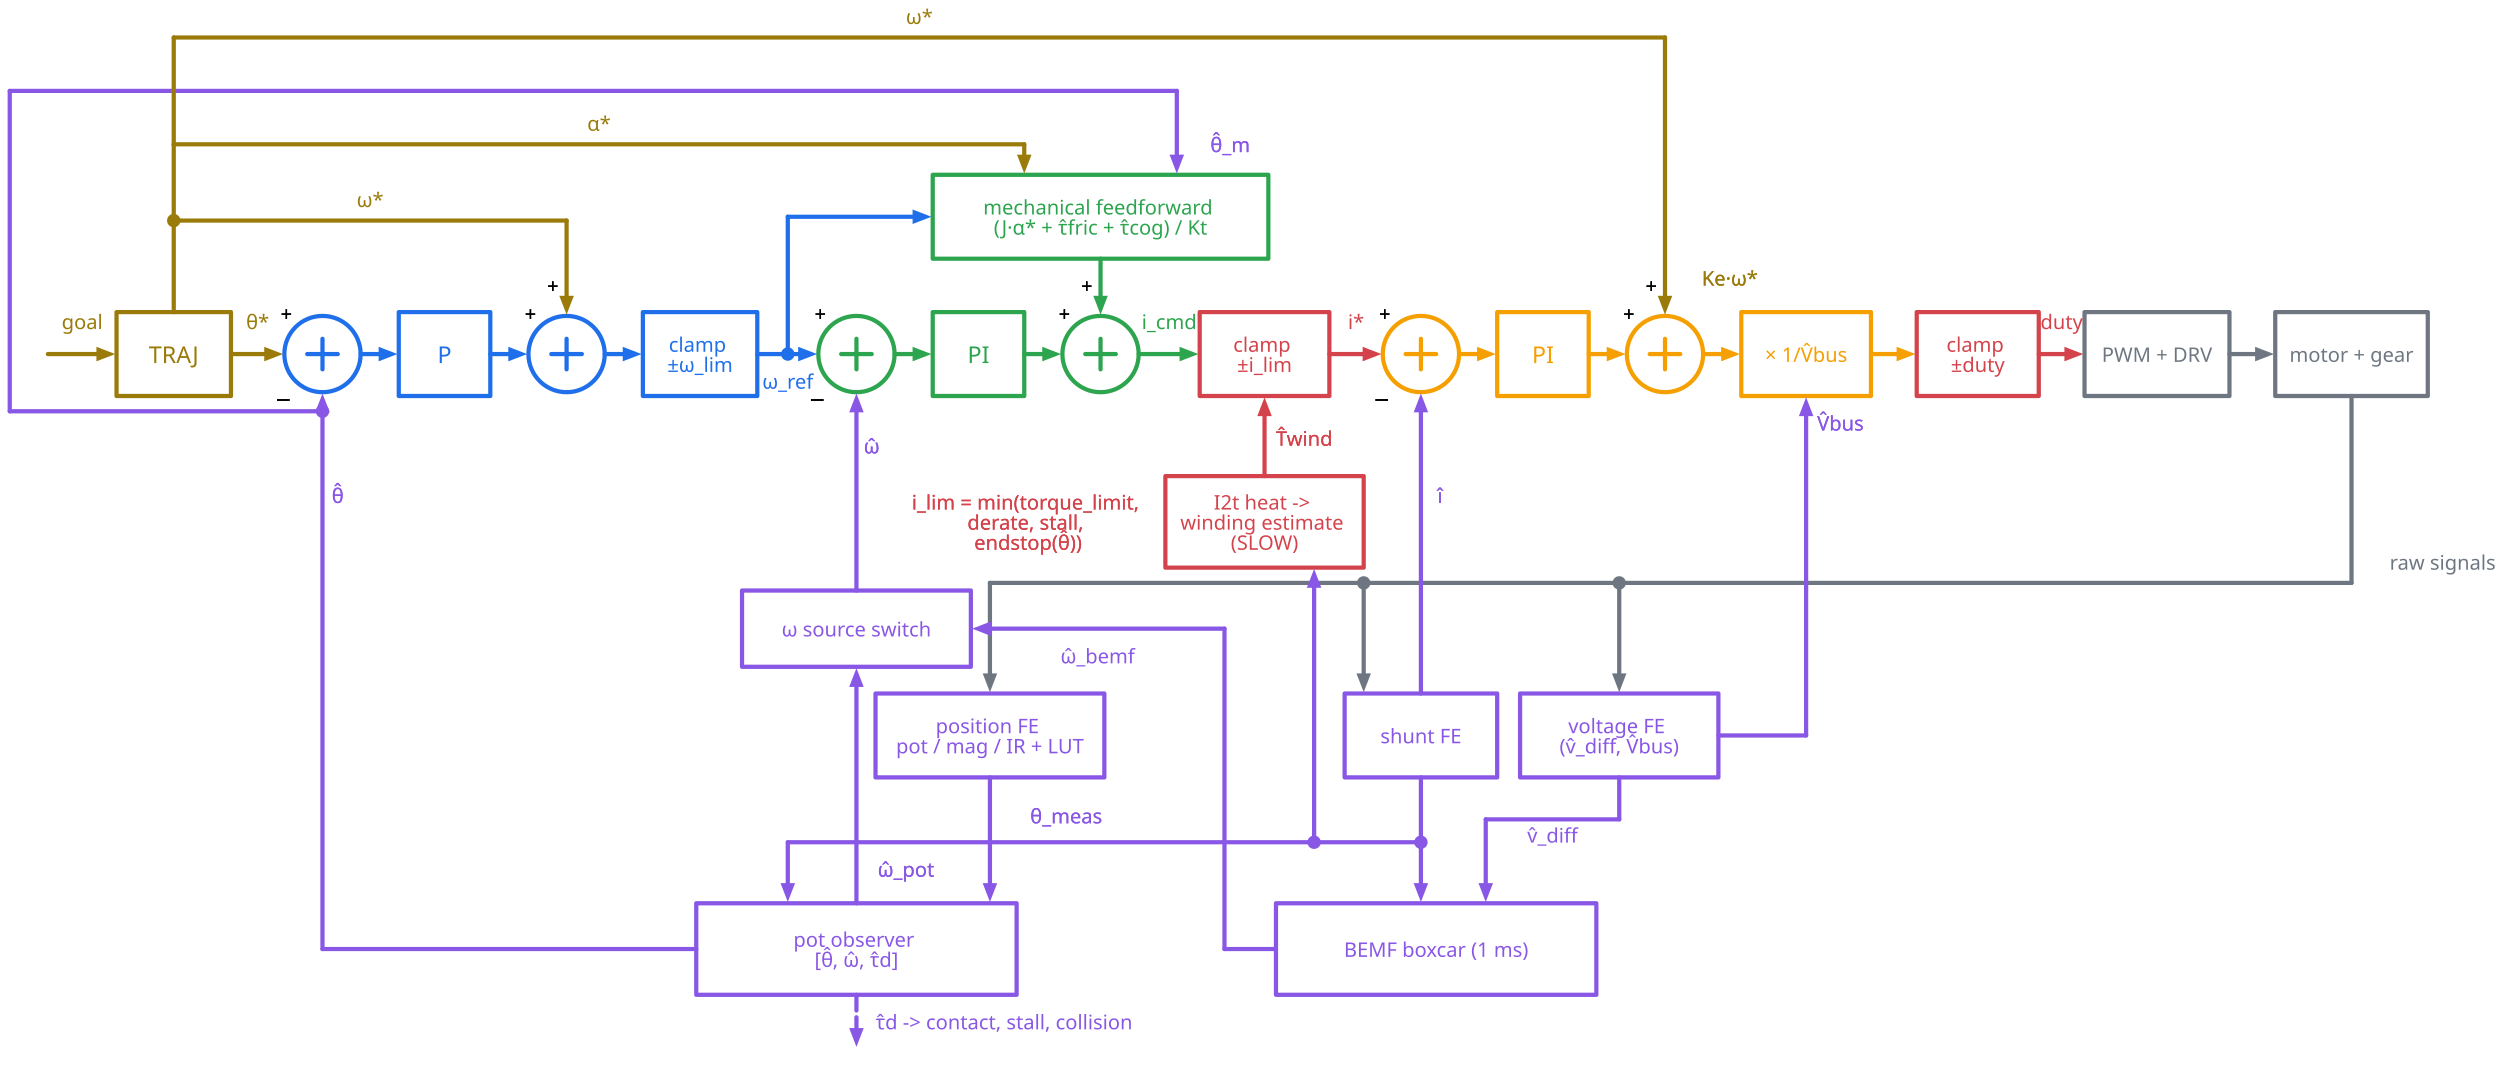
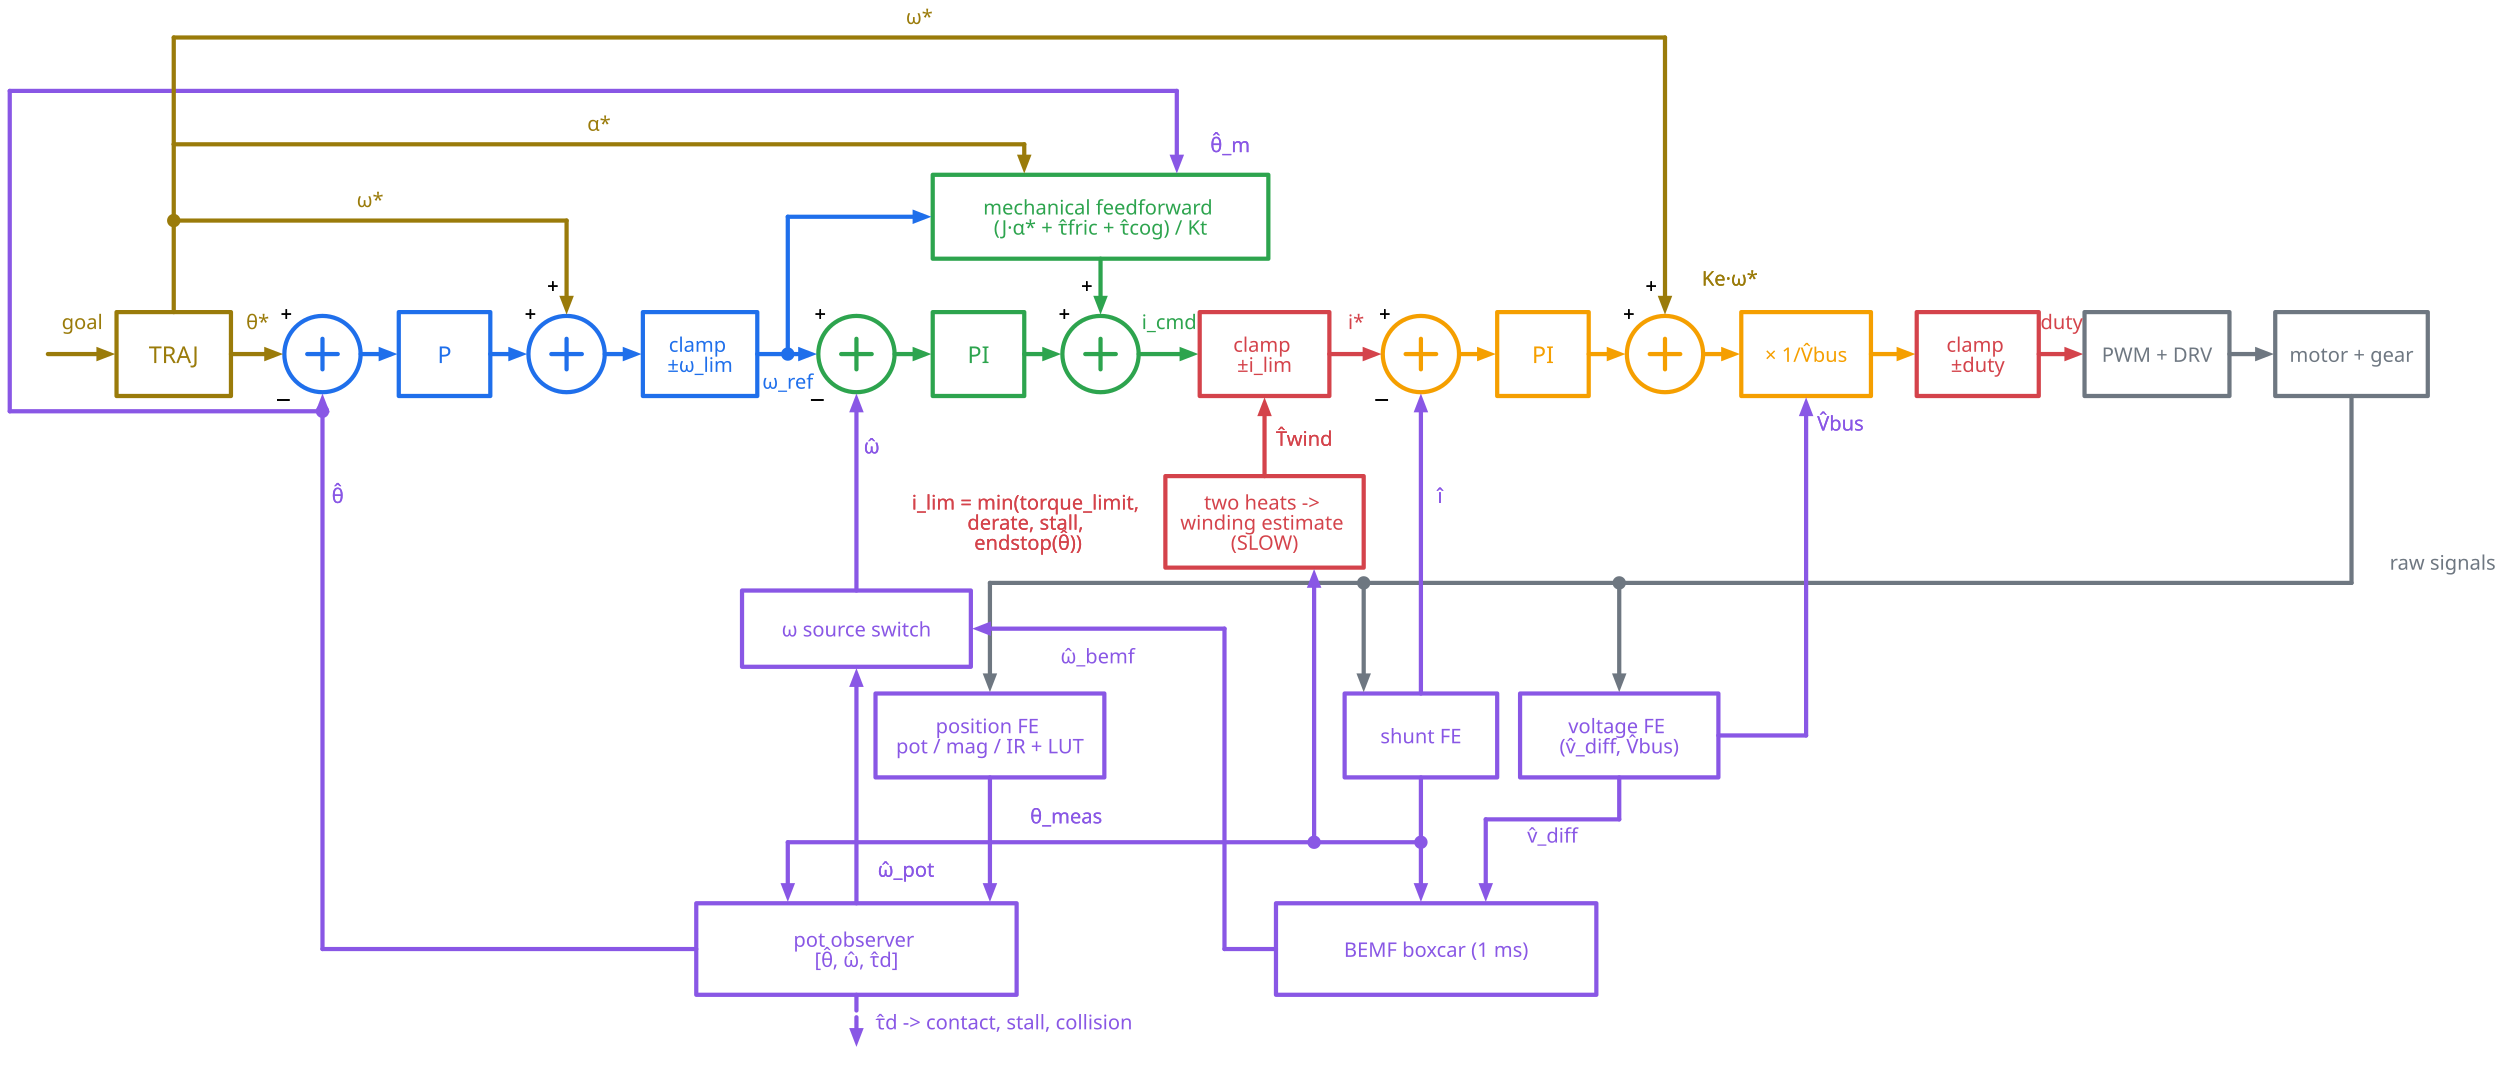
<svg xmlns="http://www.w3.org/2000/svg" xml:lang="en" height="504.7pt" width="1179.881pt" viewBox="-22.6 -167.1 1179.881 504.7">
  <style>@media (prefers-color-scheme:dark){[style*="stroke:black"]{stroke:#c9d1d9 !important}[style*="fill:black"]{fill:#c9d1d9 !important}[stroke="black"]{stroke:#c9d1d9 !important}[fill="black"]{fill:#c9d1d9 !important}[style*="stroke:#9a7b0a"]{stroke:#dfb317 !important}[style*="fill:#9a7b0a"]{fill:#dfb317 !important}[stroke="#9a7b0a"]{stroke:#dfb317 !important}[fill="#9a7b0a"]{fill:#dfb317 !important}[style*="stroke:#1f6feb"]{stroke:#539bf5 !important}[style*="fill:#1f6feb"]{fill:#539bf5 !important}[stroke="#1f6feb"]{stroke:#539bf5 !important}[fill="#1f6feb"]{fill:#539bf5 !important}[style*="stroke:#2da44e"]{stroke:#57ab5a !important}[style*="fill:#2da44e"]{fill:#57ab5a !important}[stroke="#2da44e"]{stroke:#57ab5a !important}[fill="#2da44e"]{fill:#57ab5a !important}[style*="stroke:#f59f00"]{stroke:#f8b133 !important}[style*="fill:#f59f00"]{fill:#f8b133 !important}[stroke="#f59f00"]{stroke:#f8b133 !important}[fill="#f59f00"]{fill:#f8b133 !important}[style*="stroke:#d4434b"]{stroke:#f47067 !important}[style*="fill:#d4434b"]{fill:#f47067 !important}[stroke="#d4434b"]{stroke:#f47067 !important}[fill="#d4434b"]{fill:#f47067 !important}[style*="stroke:#8957e5"]{stroke:#b083f0 !important}[style*="fill:#8957e5"]{fill:#b083f0 !important}[stroke="#8957e5"]{stroke:#b083f0 !important}[fill="#8957e5"]{fill:#b083f0 !important}[style*="stroke:#6e7781"]{stroke:#909aa4 !important}[style*="fill:#6e7781"]{fill:#909aa4 !important}[stroke="#6e7781"]{stroke:#909aa4 !important}[fill="#6e7781"]{fill:#909aa4 !important}}</style>
  <circle cx="129.6" cy="-0" r="18" style="stroke:#1f6feb;fill:none;stroke-width:2.0;stroke-dasharray:-;" />
  <circle cx="244.8" cy="-0" r="18" style="stroke:#1f6feb;fill:none;stroke-width:2.0;stroke-dasharray:-;" />
  <circle cx="381.6" cy="-0" r="18" style="stroke:#2da44e;fill:none;stroke-width:2.0;stroke-dasharray:-;" />
  <circle cx="496.8" cy="-0" r="18" style="stroke:#2da44e;fill:none;stroke-width:2.0;stroke-dasharray:-;" />
  <circle cx="648" cy="-0" r="18" style="stroke:#f59f00;fill:none;stroke-width:2.0;stroke-dasharray:-;" />
  <circle cx="763.2" cy="-0" r="18" style="stroke:#f59f00;fill:none;stroke-width:2.0;stroke-dasharray:-;" />
  <path d="M 0.0,-0.0 L 16.2,-0 L 23.4,-0" style="stroke:#9a7b0a;fill:none;stroke-width:2.0;stroke-dasharray:-;stroke-linecap:round;stroke-linejoin:round;" />
  <path d="M 30.4 0 L 23.4 2.7 L 23.4 -2.7 Z" style="stroke:#9a7b0a;fill:#9a7b0a;stroke-linecap:butt;stroke-linejoin:miter;" />
  <path d="M 32.4,-0.0 L 32.4,-19.8 L 86.4,-19.8 L 86.4,19.8 L 32.4,19.8 L 32.4,-0" style="stroke:#9a7b0a;fill:none;stroke-width:2.0;stroke-dasharray:-;stroke-linecap:round;stroke-linejoin:round;" />
  <path d="M 86.4,-0.0 L 99,-0 L 102.6,-0" style="stroke:#9a7b0a;fill:none;stroke-width:2.0;stroke-dasharray:-;stroke-linecap:round;stroke-linejoin:round;" />
  <path d="M 109.6 0 L 102.6 2.7 L 102.6 -2.7 Z" style="stroke:#9a7b0a;fill:#9a7b0a;stroke-linecap:butt;stroke-linejoin:miter;" />
  <path d="M 129.6,-7.2 L 129.6,7.2" style="stroke:#1f6feb;fill:none;stroke-width:2.0;stroke-dasharray:-;stroke-linecap:round;stroke-linejoin:round;" />
  <path d="M 122.4,-0.0 L 136.8,-0" style="stroke:#1f6feb;fill:none;stroke-width:2.0;stroke-dasharray:-;stroke-linecap:round;stroke-linejoin:round;" />
  <path d="M 147.6,-0.0 L 156.6,-0 L 156.6,-0" style="stroke:#1f6feb;fill:none;stroke-width:2.0;stroke-dasharray:-;stroke-linecap:round;stroke-linejoin:round;" />
  <path d="M 163.6 0 L 156.6 2.7 L 156.6 -2.7 Z" style="stroke:#1f6feb;fill:#1f6feb;stroke-linecap:butt;stroke-linejoin:miter;" />
  <path d="M 165.6,-0.0 L 165.6,-19.8 L 208.8,-19.8 L 208.8,19.8 L 165.6,19.8 L 165.6,-0" style="stroke:#1f6feb;fill:none;stroke-width:2.0;stroke-dasharray:-;stroke-linecap:round;stroke-linejoin:round;" />
  <path d="M 208.8,-0.0 L 217.8,-0 L 217.8,-0" style="stroke:#1f6feb;fill:none;stroke-width:2.0;stroke-dasharray:-;stroke-linecap:round;stroke-linejoin:round;" />
  <path d="M 224.8 0 L 217.8 2.7 L 217.8 -2.7 Z" style="stroke:#1f6feb;fill:#1f6feb;stroke-linecap:butt;stroke-linejoin:miter;" />
  <path d="M 244.8,-7.2 L 244.8,7.2" style="stroke:#1f6feb;fill:none;stroke-width:2.0;stroke-dasharray:-;stroke-linecap:round;stroke-linejoin:round;" />
  <path d="M 237.6,-0.0 L 252,-0" style="stroke:#1f6feb;fill:none;stroke-width:2.0;stroke-dasharray:-;stroke-linecap:round;stroke-linejoin:round;" />
  <path d="M 262.8,-0.0 L 271.8,-0 L 271.8,-0" style="stroke:#1f6feb;fill:none;stroke-width:2.0;stroke-dasharray:-;stroke-linecap:round;stroke-linejoin:round;" />
  <path d="M 278.8 0 L 271.8 2.7 L 271.8 -2.7 Z" style="stroke:#1f6feb;fill:#1f6feb;stroke-linecap:butt;stroke-linejoin:miter;" />
  <path d="M 280.8,-0.0 L 280.8,-19.8 L 334.8,-19.8 L 334.8,19.8 L 280.8,19.8 L 280.8,-0" style="stroke:#1f6feb;fill:none;stroke-width:2.0;stroke-dasharray:-;stroke-linecap:round;stroke-linejoin:round;" />
  <path d="M 334.8,-0.0 L 349.2,-0 L 354.6,-0" style="stroke:#1f6feb;fill:none;stroke-width:2.0;stroke-dasharray:-;stroke-linecap:round;stroke-linejoin:round;" />
  <path d="M 361.6 0 L 354.6 2.7 L 354.6 -2.7 Z" style="stroke:#1f6feb;fill:#1f6feb;stroke-linecap:butt;stroke-linejoin:miter;" />
  <path d="M 381.6,-7.2 L 381.6,7.2" style="stroke:#2da44e;fill:none;stroke-width:2.0;stroke-dasharray:-;stroke-linecap:round;stroke-linejoin:round;" />
  <path d="M 374.4,-0.0 L 388.8,-0" style="stroke:#2da44e;fill:none;stroke-width:2.0;stroke-dasharray:-;stroke-linecap:round;stroke-linejoin:round;" />
  <path d="M 399.6,-0.0 L 408.6,-0 L 408.6,-0" style="stroke:#2da44e;fill:none;stroke-width:2.0;stroke-dasharray:-;stroke-linecap:round;stroke-linejoin:round;" />
  <path d="M 415.6 0 L 408.6 2.7 L 408.6 -2.7 Z" style="stroke:#2da44e;fill:#2da44e;stroke-linecap:butt;stroke-linejoin:miter;" />
  <path d="M 417.6,-0.0 L 417.6,-19.8 L 460.8,-19.8 L 460.8,19.8 L 417.6,19.8 L 417.6,-0" style="stroke:#2da44e;fill:none;stroke-width:2.0;stroke-dasharray:-;stroke-linecap:round;stroke-linejoin:round;" />
  <path d="M 460.8,-0.0 L 469.8,-0 L 469.8,-0" style="stroke:#2da44e;fill:none;stroke-width:2.0;stroke-dasharray:-;stroke-linecap:round;stroke-linejoin:round;" />
  <path d="M 476.8 0 L 469.8 2.7 L 469.8 -2.7 Z" style="stroke:#2da44e;fill:#2da44e;stroke-linecap:butt;stroke-linejoin:miter;" />
  <path d="M 496.8,-7.2 L 496.8,7.2" style="stroke:#2da44e;fill:none;stroke-width:2.0;stroke-dasharray:-;stroke-linecap:round;stroke-linejoin:round;" />
  <path d="M 489.6,-0.0 L 504,-0" style="stroke:#2da44e;fill:none;stroke-width:2.0;stroke-dasharray:-;stroke-linecap:round;stroke-linejoin:round;" />
  <path d="M 514.8,-0.0 L 529.2,-0 L 534.6,-0" style="stroke:#2da44e;fill:none;stroke-width:2.0;stroke-dasharray:-;stroke-linecap:round;stroke-linejoin:round;" />
  <path d="M 541.6 0 L 534.6 2.7 L 534.6 -2.7 Z" style="stroke:#2da44e;fill:#2da44e;stroke-linecap:butt;stroke-linejoin:miter;" />
  <path d="M 543.6,-0.0 L 543.6,-19.8 L 604.8,-19.8 L 604.8,19.8 L 543.6,19.8 L 543.6,-0" style="stroke:#d4434b;fill:none;stroke-width:2.0;stroke-dasharray:-;stroke-linecap:round;stroke-linejoin:round;" />
  <path d="M 604.8,-0.0 L 617.4,-0 L 621,-0" style="stroke:#d4434b;fill:none;stroke-width:2.0;stroke-dasharray:-;stroke-linecap:round;stroke-linejoin:round;" />
  <path d="M 628 0 L 621 2.7 L 621 -2.7 Z" style="stroke:#d4434b;fill:#d4434b;stroke-linecap:butt;stroke-linejoin:miter;" />
  <path d="M 648.0,-7.2 L 648,7.2" style="stroke:#f59f00;fill:none;stroke-width:2.0;stroke-dasharray:-;stroke-linecap:round;stroke-linejoin:round;" />
  <path d="M 640.8,-0.0 L 655.2,-0" style="stroke:#f59f00;fill:none;stroke-width:2.0;stroke-dasharray:-;stroke-linecap:round;stroke-linejoin:round;" />
  <path d="M 666.0,-0.0 L 675,-0 L 675,-0" style="stroke:#f59f00;fill:none;stroke-width:2.0;stroke-dasharray:-;stroke-linecap:round;stroke-linejoin:round;" />
  <path d="M 682 0 L 675 2.7 L 675 -2.7 Z" style="stroke:#f59f00;fill:#f59f00;stroke-linecap:butt;stroke-linejoin:miter;" />
  <path d="M 684.0,-0.0 L 684,-19.8 L 727.2,-19.8 L 727.2,19.8 L 684,19.8 L 684,-0" style="stroke:#f59f00;fill:none;stroke-width:2.0;stroke-dasharray:-;stroke-linecap:round;stroke-linejoin:round;" />
  <path d="M 727.2,-0.0 L 736.2,-0 L 736.2,-0" style="stroke:#f59f00;fill:none;stroke-width:2.0;stroke-dasharray:-;stroke-linecap:round;stroke-linejoin:round;" />
  <path d="M 743.2 0 L 736.2 2.7 L 736.2 -2.7 Z" style="stroke:#f59f00;fill:#f59f00;stroke-linecap:butt;stroke-linejoin:miter;" />
  <path d="M 763.2,-7.2 L 763.2,7.2" style="stroke:#f59f00;fill:none;stroke-width:2.0;stroke-dasharray:-;stroke-linecap:round;stroke-linejoin:round;" />
  <path d="M 756.0,-0.0 L 770.4,-0" style="stroke:#f59f00;fill:none;stroke-width:2.0;stroke-dasharray:-;stroke-linecap:round;stroke-linejoin:round;" />
  <path d="M 781.2,-0.0 L 790.2,-0 L 790.2,-0" style="stroke:#f59f00;fill:none;stroke-width:2.0;stroke-dasharray:-;stroke-linecap:round;stroke-linejoin:round;" />
  <path d="M 797.2 0 L 790.2 2.7 L 790.2 -2.7 Z" style="stroke:#f59f00;fill:#f59f00;stroke-linecap:butt;stroke-linejoin:miter;" />
  <path d="M 799.2,-0.0 L 799.2,-19.8 L 860.4,-19.8 L 860.4,19.8 L 799.2,19.8 L 799.2,-0" style="stroke:#f59f00;fill:none;stroke-width:2.0;stroke-dasharray:-;stroke-linecap:round;stroke-linejoin:round;" />
  <path d="M 860.4,-0.0 L 871.2,-0 L 873,-0" style="stroke:#f59f00;fill:none;stroke-width:2.0;stroke-dasharray:-;stroke-linecap:round;stroke-linejoin:round;" />
  <path d="M 880 0 L 873 2.7 L 873 -2.7 Z" style="stroke:#f59f00;fill:#f59f00;stroke-linecap:butt;stroke-linejoin:miter;" />
  <path d="M 882.0,-0.0 L 882,-19.8 L 939.6,-19.8 L 939.6,19.8 L 882,19.8 L 882,-0" style="stroke:#d4434b;fill:none;stroke-width:2.0;stroke-dasharray:-;stroke-linecap:round;stroke-linejoin:round;" />
  <path d="M 939.6,-0.0 L 950.4,-0 L 952.2,-0" style="stroke:#d4434b;fill:none;stroke-width:2.0;stroke-dasharray:-;stroke-linecap:round;stroke-linejoin:round;" />
  <path d="M 959.2 0 L 952.2 2.7 L 952.2 -2.7 Z" style="stroke:#d4434b;fill:#d4434b;stroke-linecap:butt;stroke-linejoin:miter;" />
  <path d="M 961.2,-0.0 L 961.2,-19.8 L 1029.6,-19.8 L 1029.6,19.8 L 961.2,19.8 L 961.2,-0" style="stroke:#6e7781;fill:none;stroke-width:2.0;stroke-dasharray:-;stroke-linecap:round;stroke-linejoin:round;" />
  <path d="M 1029.6,-0.0 L 1040.4,-0 L 1042.2,-0" style="stroke:#6e7781;fill:none;stroke-width:2.0;stroke-dasharray:-;stroke-linecap:round;stroke-linejoin:round;" />
  <path d="M 1049.2 0 L 1042.2 2.7 L 1042.2 -2.7 Z" style="stroke:#6e7781;fill:#6e7781;stroke-linecap:butt;stroke-linejoin:miter;" />
  <path d="M 1051.2,-0.0 L 1051.2,-19.8 L 1123.2,-19.8 L 1123.2,19.8 L 1051.2,19.8 L 1051.2,-0" style="stroke:#6e7781;fill:none;stroke-width:2.0;stroke-dasharray:-;stroke-linecap:round;stroke-linejoin:round;" />
  <path d="M 59.4,-19.8 L 59.4,-41.4 L 59.4,-63" style="stroke:#9a7b0a;fill:none;stroke-width:2.0;stroke-dasharray:-;stroke-linecap:round;stroke-linejoin:round;" />
  <path d="M 59.4,-63.0 L 152.1,-63 L 244.8,-63" style="stroke:#9a7b0a;fill:none;stroke-width:2.0;stroke-dasharray:-;stroke-linecap:round;stroke-linejoin:round;" />
  <path d="M 244.8,-63.0 L 244.8,-40.5 L 244.8,-27" style="stroke:#9a7b0a;fill:none;stroke-width:2.0;stroke-dasharray:-;stroke-linecap:round;stroke-linejoin:round;" />
  <path d="M 244.8 -20 L 242.1 -27 L 247.5 -27 Z" style="stroke:#9a7b0a;fill:#9a7b0a;stroke-linecap:butt;stroke-linejoin:miter;" />
  <path d="M 417.6,-64.8 L 417.6,-84.6 L 576,-84.6 L 576,-45 L 417.6,-45 L 417.6,-64.8" style="stroke:#2da44e;fill:none;stroke-width:2.0;stroke-dasharray:-;stroke-linecap:round;stroke-linejoin:round;" />
  <path d="M 496.8,-45.0 L 496.8,-31.5 L 496.8,-27" style="stroke:#2da44e;fill:none;stroke-width:2.0;stroke-dasharray:-;stroke-linecap:round;stroke-linejoin:round;" />
  <path d="M 496.8 -20 L 494.1 -27 L 499.5 -27 Z" style="stroke:#2da44e;fill:#2da44e;stroke-linecap:butt;stroke-linejoin:miter;" />
  <path d="M 59.4,-63.0 L 59.4,-81 L 59.4,-99" style="stroke:#9a7b0a;fill:none;stroke-width:2.0;stroke-dasharray:-;stroke-linecap:round;stroke-linejoin:round;" />
  <path d="M 59.4,-99.0 L 260.1,-99 L 460.8,-99" style="stroke:#9a7b0a;fill:none;stroke-width:2.0;stroke-dasharray:-;stroke-linecap:round;stroke-linejoin:round;" />
  <path d="M 460.8,-99.0 L 460.8,-91.8 L 460.8,-93.6" style="stroke:#9a7b0a;fill:none;stroke-width:2.0;stroke-dasharray:-;stroke-linecap:round;stroke-linejoin:round;" />
  <path d="M 460.8 -86.6 L 458.1 -93.6 L 463.5 -93.6 Z" style="stroke:#9a7b0a;fill:#9a7b0a;stroke-linecap:butt;stroke-linejoin:miter;" />
  <path d="M 349.2,-0.0 L 349.2,-32.4 L 349.2,-64.8" style="stroke:#1f6feb;fill:none;stroke-width:2.0;stroke-dasharray:-;stroke-linecap:round;stroke-linejoin:round;" />
  <path d="M 349.2,-64.8 L 383.4,-64.8 L 408.6,-64.8" style="stroke:#1f6feb;fill:none;stroke-width:2.0;stroke-dasharray:-;stroke-linecap:round;stroke-linejoin:round;" />
  <path d="M 415.6 -64.8 L 408.6 -62.1 L 408.6 -67.5 Z" style="stroke:#1f6feb;fill:#1f6feb;stroke-linecap:butt;stroke-linejoin:miter;" />
  <path d="M 1087.2,19.8 L 1087.2,63.9 L 1087.2,108" style="stroke:#6e7781;fill:none;stroke-width:2.0;stroke-dasharray:-;stroke-linecap:round;stroke-linejoin:round;" />
  <path d="M 390.6,180.0 L 390.6,160.2 L 498.6,160.2 L 498.6,199.8 L 390.6,199.8 L 390.6,180" style="stroke:#8957e5;fill:none;stroke-width:2.0;stroke-dasharray:-;stroke-linecap:round;stroke-linejoin:round;" />
  <path d="M 612.0,180.0 L 612,160.2 L 684,160.2 L 684,199.8 L 612,199.8 L 612,180" style="stroke:#8957e5;fill:none;stroke-width:2.0;stroke-dasharray:-;stroke-linecap:round;stroke-linejoin:round;" />
  <path d="M 694.8,180.0 L 694.8,160.2 L 788.4,160.2 L 788.4,199.8 L 694.8,199.8 L 694.8,180" style="stroke:#8957e5;fill:none;stroke-width:2.0;stroke-dasharray:-;stroke-linecap:round;stroke-linejoin:round;" />
  <path d="M 1087.2,108.0 L 765.9,108 L 444.6,108" style="stroke:#6e7781;fill:none;stroke-width:2.0;stroke-dasharray:-;stroke-linecap:round;stroke-linejoin:round;" />
  <path d="M 621.0,108.0 L 621,134.1 L 621,151.2" style="stroke:#6e7781;fill:none;stroke-width:2.0;stroke-dasharray:-;stroke-linecap:round;stroke-linejoin:round;" />
  <path d="M 621 158.2 L 618.3 151.2 L 623.7 151.2 Z" style="stroke:#6e7781;fill:#6e7781;stroke-linecap:butt;stroke-linejoin:miter;" />
  <path d="M 741.6,108.0 L 741.6,134.1 L 741.6,151.2" style="stroke:#6e7781;fill:none;stroke-width:2.0;stroke-dasharray:-;stroke-linecap:round;stroke-linejoin:round;" />
  <path d="M 741.6 158.2 L 738.9 151.2 L 744.3 151.2 Z" style="stroke:#6e7781;fill:#6e7781;stroke-linecap:butt;stroke-linejoin:miter;" />
  <path d="M 444.6,108.0 L 444.6,134.1 L 444.6,151.2" style="stroke:#6e7781;fill:none;stroke-width:2.0;stroke-dasharray:-;stroke-linecap:round;stroke-linejoin:round;" />
  <path d="M 444.6 158.2 L 441.9 151.2 L 447.3 151.2 Z" style="stroke:#6e7781;fill:#6e7781;stroke-linecap:butt;stroke-linejoin:miter;" />
  <path d="M 579.6,280.8 L 579.6,259.2 L 730.8,259.2 L 730.8,302.4 L 579.6,302.4 L 579.6,280.8" style="stroke:#8957e5;fill:none;stroke-width:2.0;stroke-dasharray:-;stroke-linecap:round;stroke-linejoin:round;" />
  <path d="M 306,280.8 L 306,259.2 L 457.2,259.2 L 457.2,302.4 L 306,302.4 L 306,280.8" style="stroke:#8957e5;fill:none;stroke-width:2.0;stroke-dasharray:-;stroke-linecap:round;stroke-linejoin:round;" />
  <path d="M 648.0,160.2 L 648,89.1 L 648,27" style="stroke:#8957e5;fill:none;stroke-width:2.0;stroke-dasharray:-;stroke-linecap:round;stroke-linejoin:round;" />
  <path d="M 648 20 L 650.7 27 L 645.3 27 Z" style="stroke:#8957e5;fill:#8957e5;stroke-linecap:butt;stroke-linejoin:miter;" />
  <path d="M 648.0,199.8 L 648,215.1 L 648,230.4" style="stroke:#8957e5;fill:none;stroke-width:2.0;stroke-dasharray:-;stroke-linecap:round;stroke-linejoin:round;" />
  <path d="M 648.0,230.4 L 648,244.8 L 648,250.2" style="stroke:#8957e5;fill:none;stroke-width:2.0;stroke-dasharray:-;stroke-linecap:round;stroke-linejoin:round;" />
  <path d="M 648 257.2 L 645.3 250.2 L 650.7 250.2 Z" style="stroke:#8957e5;fill:#8957e5;stroke-linecap:butt;stroke-linejoin:miter;" />
  <path d="M 648.0,230.4 L 498.6,230.4 L 349.2,230.4" style="stroke:#8957e5;fill:none;stroke-width:2.0;stroke-dasharray:-;stroke-linecap:round;stroke-linejoin:round;" />
  <path d="M 349.2,230.4 L 349.2,244.8 L 349.2,250.2" style="stroke:#8957e5;fill:none;stroke-width:2.0;stroke-dasharray:-;stroke-linecap:round;stroke-linejoin:round;" />
  <path d="M 349.2 257.2 L 346.5 250.2 L 351.9 250.2 Z" style="stroke:#8957e5;fill:#8957e5;stroke-linecap:butt;stroke-linejoin:miter;" />
  <path d="M 741.6,199.8 L 741.6,209.7 L 741.6,219.6" style="stroke:#8957e5;fill:none;stroke-width:2.0;stroke-dasharray:-;stroke-linecap:round;stroke-linejoin:round;" />
  <path d="M 741.6,219.6 L 710.1,219.6 L 678.6,219.6" style="stroke:#8957e5;fill:none;stroke-width:2.0;stroke-dasharray:-;stroke-linecap:round;stroke-linejoin:round;" />
  <path d="M 678.6,219.6 L 678.6,239.4 L 678.6,250.2" style="stroke:#8957e5;fill:none;stroke-width:2.0;stroke-dasharray:-;stroke-linecap:round;stroke-linejoin:round;" />
  <path d="M 678.6 257.2 L 675.9 250.2 L 681.3 250.2 Z" style="stroke:#8957e5;fill:#8957e5;stroke-linecap:butt;stroke-linejoin:miter;" />
  <path d="M 444.6,199.8 L 444.6,229.5 L 444.6,250.2" style="stroke:#8957e5;fill:none;stroke-width:2.0;stroke-dasharray:-;stroke-linecap:round;stroke-linejoin:round;" />
  <path d="M 444.6 257.2 L 441.9 250.2 L 447.3 250.2 Z" style="stroke:#8957e5;fill:#8957e5;stroke-linecap:butt;stroke-linejoin:miter;" />
  <path d="M 527.4,79.2 L 527.4,57.6 L 621,57.6 L 621,100.8 L 527.4,100.8 L 527.4,79.2" style="stroke:#d4434b;fill:none;stroke-width:2.0;stroke-dasharray:-;stroke-linecap:round;stroke-linejoin:round;" />
  <path d="M 597.6,230.4 L 597.6,165.6 L 597.6,109.8" style="stroke:#8957e5;fill:none;stroke-width:2.0;stroke-dasharray:-;stroke-linecap:round;stroke-linejoin:round;" />
  <path d="M 597.6 102.8 L 600.3 109.8 L 594.9 109.8 Z" style="stroke:#8957e5;fill:#8957e5;stroke-linecap:butt;stroke-linejoin:miter;" />
  <path d="M 574.2,57.6 L 574.2,38.7 L 574.2,28.8" style="stroke:#d4434b;fill:none;stroke-width:2.0;stroke-dasharray:-;stroke-linecap:round;stroke-linejoin:round;" />
  <path d="M 574.2 21.8 L 576.9 28.8 L 571.5 28.8 Z" style="stroke:#d4434b;fill:#d4434b;stroke-linecap:butt;stroke-linejoin:miter;" />
  <path d="M 306,280.8 L 217.8,280.8 L 129.6,280.8" style="stroke:#8957e5;fill:none;stroke-width:2.0;stroke-dasharray:-;stroke-linecap:round;stroke-linejoin:round;" />
  <path d="M 129.6,280.8 L 129.6,149.4 L 129.6,27" style="stroke:#8957e5;fill:none;stroke-width:2.0;stroke-dasharray:-;stroke-linecap:round;stroke-linejoin:round;" />
  <path d="M 129.6 20 L 132.3 27 L 126.9 27 Z" style="stroke:#8957e5;fill:#8957e5;stroke-linecap:butt;stroke-linejoin:miter;" />
  <path d="M 129.6,27.0 L 55.8,27 L -18,27" style="stroke:#8957e5;fill:none;stroke-width:2.0;stroke-dasharray:-;stroke-linecap:round;stroke-linejoin:round;" />
  <path d="M -18.0,27.0 L -18,-48.6 L -18,-124.2" style="stroke:#8957e5;fill:none;stroke-width:2.0;stroke-dasharray:-;stroke-linecap:round;stroke-linejoin:round;" />
  <path d="M -18.0,-124.2 L 257.4,-124.2 L 532.8,-124.2" style="stroke:#8957e5;fill:none;stroke-width:2.0;stroke-dasharray:-;stroke-linecap:round;stroke-linejoin:round;" />
  <path d="M 532.8,-124.2 L 532.8,-104.4 L 532.8,-93.6" style="stroke:#8957e5;fill:none;stroke-width:2.0;stroke-dasharray:-;stroke-linecap:round;stroke-linejoin:round;" />
  <path d="M 532.8 -86.6 L 530.1 -93.6 L 535.5 -93.6 Z" style="stroke:#8957e5;fill:#8957e5;stroke-linecap:butt;stroke-linejoin:miter;" />
  <path d="M 327.6,129.6 L 327.6,111.6 L 435.6,111.6 L 435.6,147.6 L 327.6,147.6 L 327.6,129.6" style="stroke:#8957e5;fill:none;stroke-width:2.0;stroke-dasharray:-;stroke-linecap:round;stroke-linejoin:round;" />
  <path d="M 381.6,259.2 L 381.6,203.4 L 381.6,156.6" style="stroke:#8957e5;fill:none;stroke-width:2.0;stroke-dasharray:-;stroke-linecap:round;stroke-linejoin:round;" />
  <path d="M 381.6 149.6 L 384.3 156.6 L 378.9 156.6 Z" style="stroke:#8957e5;fill:#8957e5;stroke-linecap:butt;stroke-linejoin:miter;" />
  <path d="M 381.6,111.6 L 381.6,64.8 L 381.6,27" style="stroke:#8957e5;fill:none;stroke-width:2.0;stroke-dasharray:-;stroke-linecap:round;stroke-linejoin:round;" />
  <path d="M 381.6 20 L 384.3 27 L 378.9 27 Z" style="stroke:#8957e5;fill:#8957e5;stroke-linecap:butt;stroke-linejoin:miter;" />
  <path d="M 579.6,280.8 L 567.45,280.8 L 555.3,280.8" style="stroke:#8957e5;fill:none;stroke-width:2.0;stroke-dasharray:-;stroke-linecap:round;stroke-linejoin:round;" />
  <path d="M 555.3,280.8 L 555.3,205.2 L 555.3,129.6" style="stroke:#8957e5;fill:none;stroke-width:2.0;stroke-dasharray:-;stroke-linecap:round;stroke-linejoin:round;" />
  <path d="M 555.3,129.6 L 495.45,129.6 L 444.6,129.6" style="stroke:#8957e5;fill:none;stroke-width:2.0;stroke-dasharray:-;stroke-linecap:round;stroke-linejoin:round;" />
  <path d="M 437.6 129.6 L 444.6 126.9 L 444.6 132.3 Z" style="stroke:#8957e5;fill:#8957e5;stroke-linecap:butt;stroke-linejoin:miter;" />
  <path d="M 788.4,180.0 L 809.1,180 L 829.8,180" style="stroke:#8957e5;fill:none;stroke-width:2.0;stroke-dasharray:-;stroke-linecap:round;stroke-linejoin:round;" />
  <path d="M 829.8,180.0 L 829.8,99.9 L 829.8,28.8" style="stroke:#8957e5;fill:none;stroke-width:2.0;stroke-dasharray:-;stroke-linecap:round;stroke-linejoin:round;" />
  <path d="M 829.8 21.8 L 832.5 28.8 L 827.1 28.8 Z" style="stroke:#8957e5;fill:#8957e5;stroke-linecap:butt;stroke-linejoin:miter;" />
  <path d="M 59.4,-99.0 L 59.4,-124.2 L 59.4,-149.4" style="stroke:#9a7b0a;fill:none;stroke-width:2.0;stroke-dasharray:-;stroke-linecap:round;stroke-linejoin:round;" />
  <path d="M 59.4,-149.4 L 411.3,-149.4 L 763.2,-149.4" style="stroke:#9a7b0a;fill:none;stroke-width:2.0;stroke-dasharray:-;stroke-linecap:round;stroke-linejoin:round;" />
  <path d="M 763.2,-149.4 L 763.2,-83.7 L 763.2,-27" style="stroke:#9a7b0a;fill:none;stroke-width:2.0;stroke-dasharray:-;stroke-linecap:round;stroke-linejoin:round;" />
  <path d="M 763.2 -20 L 760.5 -27 L 765.9 -27 Z" style="stroke:#9a7b0a;fill:#9a7b0a;stroke-linecap:butt;stroke-linejoin:miter;" />
  <path d="M 381.6,302.4 L 381.6,315 L 381.6,318.6" style="stroke:#8957e5;fill:none;stroke-width:2.0;stroke-dasharray:7.4,3.2;stroke-linecap:round;stroke-linejoin:round;" />
  <path d="M 381.6 325.6 L 378.9 318.6 L 384.3 318.6 Z" style="stroke:#8957e5;fill:#8957e5;stroke-linecap:butt;stroke-linejoin:miter;" />
  <text x="16.2" y="-18.5" dominant-baseline="ideographic" fill="#9a7b0a" font-size="9.5" font-family="sans" text-anchor="middle">
    <tspan x="16.2" dy="9.5">goal</tspan>
  </text>
  <text x="59.4" y="-11.0" dominant-baseline="central" fill="#9a7b0a" font-size="11" font-family="sans" text-anchor="middle">
    <tspan x="59.4" dy="11">TRAJ</tspan>
  </text>
  <text x="99.0" y="-18.5" dominant-baseline="ideographic" fill="#9a7b0a" font-size="9.5" font-family="sans" text-anchor="middle">
    <tspan x="99.0" dy="9.5">θ*</tspan>
  </text>
  <text x="112.552" y="-28.708" dominant-baseline="central" fill="black" font-size="9.5" font-family="sans" text-anchor="middle">
    <tspan x="112.552" dy="9.5">+</tspan>
  </text>
  <text x="112.552" y="-28.708" dominant-baseline="central" fill="black" font-size="9.5" font-family="sans" text-anchor="middle">
    <tspan x="112.552" dy="9.5">+</tspan>
  </text>
  <text x="111.112" y="11.868" dominant-baseline="central" fill="black" font-size="9.5" font-family="sans" text-anchor="middle">
    <tspan x="111.112" dy="9.5">−</tspan>
  </text>
  <text x="111.112" y="11.868" dominant-baseline="central" fill="black" font-size="9.5" font-family="sans" text-anchor="middle">
    <tspan x="111.112" dy="9.5">−</tspan>
  </text>
  <text x="187.2" y="-11.0" dominant-baseline="central" fill="#1f6feb" font-size="11" font-family="sans" text-anchor="middle">
    <tspan x="187.2" dy="11">P</tspan>
  </text>
  <text x="227.752" y="-28.708" dominant-baseline="central" fill="black" font-size="9.5" font-family="sans" text-anchor="middle">
    <tspan x="227.752" dy="9.5">+</tspan>
  </text>
  <text x="227.752" y="-28.708" dominant-baseline="central" fill="black" font-size="9.5" font-family="sans" text-anchor="middle">
    <tspan x="227.752" dy="9.5">+</tspan>
  </text>
  <text x="238.32" y="-41.9" dominant-baseline="central" fill="black" font-size="9.5" font-family="sans" text-anchor="middle">
    <tspan x="238.32" dy="9.5">+</tspan>
  </text>
  <text x="238.32" y="-41.9" dominant-baseline="central" fill="black" font-size="9.5" font-family="sans" text-anchor="middle">
    <tspan x="238.32" dy="9.5">+</tspan>
  </text>
  <text x="307.8" y="-14.25" dominant-baseline="central" fill="#1f6feb" font-size="9.5" font-family="sans" text-anchor="middle">
    <tspan x="307.8" dy="9.5">clamp</tspan>
    <tspan x="307.8" dy="9.5">±ω_lim</tspan>
  </text>
  <text x="349.2" y="-0.5" dominant-baseline="hanging" fill="#1f6feb" font-size="9.5" font-family="sans" text-anchor="middle">
    <tspan x="349.2" dy="9.5">ω_ref</tspan>
  </text>
  <text x="364.552" y="-28.708" dominant-baseline="central" fill="black" font-size="9.5" font-family="sans" text-anchor="middle">
    <tspan x="364.552" dy="9.5">+</tspan>
  </text>
  <text x="364.552" y="-28.708" dominant-baseline="central" fill="black" font-size="9.5" font-family="sans" text-anchor="middle">
    <tspan x="364.552" dy="9.5">+</tspan>
  </text>
  <text x="363.112" y="11.868" dominant-baseline="central" fill="black" font-size="9.5" font-family="sans" text-anchor="middle">
    <tspan x="363.112" dy="9.5">−</tspan>
  </text>
  <text x="363.112" y="11.868" dominant-baseline="central" fill="black" font-size="9.5" font-family="sans" text-anchor="middle">
    <tspan x="363.112" dy="9.5">−</tspan>
  </text>
  <text x="439.2" y="-11.0" dominant-baseline="central" fill="#2da44e" font-size="11" font-family="sans" text-anchor="middle">
    <tspan x="439.2" dy="11">PI</tspan>
  </text>
  <text x="479.752" y="-28.708" dominant-baseline="central" fill="black" font-size="9.5" font-family="sans" text-anchor="middle">
    <tspan x="479.752" dy="9.5">+</tspan>
  </text>
  <text x="479.752" y="-28.708" dominant-baseline="central" fill="black" font-size="9.5" font-family="sans" text-anchor="middle">
    <tspan x="479.752" dy="9.5">+</tspan>
  </text>
  <text x="490.32" y="-41.9" dominant-baseline="central" fill="black" font-size="9.5" font-family="sans" text-anchor="middle">
    <tspan x="490.32" dy="9.5">+</tspan>
  </text>
  <text x="490.32" y="-41.9" dominant-baseline="central" fill="black" font-size="9.5" font-family="sans" text-anchor="middle">
    <tspan x="490.32" dy="9.5">+</tspan>
  </text>
  <text x="529.2" y="-18.5" dominant-baseline="ideographic" fill="#2da44e" font-size="9.5" font-family="sans" text-anchor="middle">
    <tspan x="529.2" dy="9.5">i_cmd</tspan>
  </text>
  <text x="574.2" y="-14.25" dominant-baseline="central" fill="#d4434b" font-size="9.5" font-family="sans" text-anchor="middle">
    <tspan x="574.2" dy="9.5">clamp</tspan>
    <tspan x="574.2" dy="9.5">±i_lim</tspan>
  </text>
  <text x="617.4" y="-18.5" dominant-baseline="ideographic" fill="#d4434b" font-size="9.5" font-family="sans" text-anchor="middle">
    <tspan x="617.4" dy="9.5">i*</tspan>
  </text>
  <text x="630.952" y="-28.708" dominant-baseline="central" fill="black" font-size="9.5" font-family="sans" text-anchor="middle">
    <tspan x="630.952" dy="9.5">+</tspan>
  </text>
  <text x="630.952" y="-28.708" dominant-baseline="central" fill="black" font-size="9.5" font-family="sans" text-anchor="middle">
    <tspan x="630.952" dy="9.5">+</tspan>
  </text>
  <text x="629.512" y="11.868" dominant-baseline="central" fill="black" font-size="9.5" font-family="sans" text-anchor="middle">
    <tspan x="629.512" dy="9.5">−</tspan>
  </text>
  <text x="629.512" y="11.868" dominant-baseline="central" fill="black" font-size="9.5" font-family="sans" text-anchor="middle">
    <tspan x="629.512" dy="9.5">−</tspan>
  </text>
  <text x="705.6" y="-11.0" dominant-baseline="central" fill="#f59f00" font-size="11" font-family="sans" text-anchor="middle">
    <tspan x="705.6" dy="11">PI</tspan>
  </text>
  <text x="746.152" y="-28.708" dominant-baseline="central" fill="black" font-size="9.5" font-family="sans" text-anchor="middle">
    <tspan x="746.152" dy="9.5">+</tspan>
  </text>
  <text x="746.152" y="-28.708" dominant-baseline="central" fill="black" font-size="9.5" font-family="sans" text-anchor="middle">
    <tspan x="746.152" dy="9.5">+</tspan>
  </text>
  <text x="756.72" y="-41.9" dominant-baseline="central" fill="black" font-size="9.5" font-family="sans" text-anchor="middle">
    <tspan x="756.72" dy="9.5">+</tspan>
  </text>
  <text x="756.72" y="-41.9" dominant-baseline="central" fill="black" font-size="9.5" font-family="sans" text-anchor="middle">
    <tspan x="756.72" dy="9.5">+</tspan>
  </text>
  <text x="829.8" y="-9.5" dominant-baseline="central" fill="#f59f00" font-size="9.5" font-family="sans" text-anchor="middle">
    <tspan x="829.8" dy="9.5">× 1/V̂bus</tspan>
  </text>
  <text x="910.8" y="-14.25" dominant-baseline="central" fill="#d4434b" font-size="9.5" font-family="sans" text-anchor="middle">
    <tspan x="910.8" dy="9.5">clamp</tspan>
    <tspan x="910.8" dy="9.5">±duty</tspan>
  </text>
  <text x="950.4" y="-18.5" dominant-baseline="ideographic" fill="#d4434b" font-size="9.5" font-family="sans" text-anchor="middle">
    <tspan x="950.4" dy="9.5">duty</tspan>
  </text>
  <text x="995.4" y="-9.5" dominant-baseline="central" fill="#6e7781" font-size="9.5" font-family="sans" text-anchor="middle">
    <tspan x="995.4" dy="9.5">PWM + DRV</tspan>
  </text>
  <text x="1087.2" y="-9.5" dominant-baseline="central" fill="#6e7781" font-size="9.5" font-family="sans" text-anchor="middle">
    <tspan x="1087.2" dy="9.5">motor + gear</tspan>
  </text>
  <text x="152.1" y="-76.1" dominant-baseline="ideographic" fill="#9a7b0a" font-size="9.5" font-family="sans" text-anchor="middle">
    <tspan x="152.1" dy="9.5">ω*</tspan>
  </text>
  <text x="496.8" y="-79.05" dominant-baseline="central" fill="#2da44e" font-size="9.5" font-family="sans" text-anchor="middle">
    <tspan x="496.8" dy="9.5">mechanical feedforward</tspan>
    <tspan x="496.8" dy="9.5">(J·α* + τ̂fric + τ̂cog) / Kt</tspan>
  </text>
  <text x="260.1" y="-112.1" dominant-baseline="ideographic" fill="#9a7b0a" font-size="9.5" font-family="sans" text-anchor="middle">
    <tspan x="260.1" dy="9.5">α*</tspan>
  </text>
  <text x="1105.2" y="88.6" dominant-baseline="central" fill="#6e7781" font-size="9.5" font-family="sans" text-anchor="start">
    <tspan x="1105.2" dy="9.5">raw signals</tspan>
  </text>
  <text x="444.6" y="165.75" dominant-baseline="central" fill="#8957e5" font-size="9.5" font-family="sans" text-anchor="middle">
    <tspan x="444.6" dy="9.5">position FE</tspan>
    <tspan x="444.6" dy="9.5">pot / mag / IR + LUT</tspan>
  </text>
  <text x="648.0" y="170.5" dominant-baseline="central" fill="#8957e5" font-size="9.5" font-family="sans" text-anchor="middle">
    <tspan x="648.0" dy="9.5">shunt FE</tspan>
  </text>
  <text x="741.6" y="165.75" dominant-baseline="central" fill="#8957e5" font-size="9.5" font-family="sans" text-anchor="middle">
    <tspan x="741.6" dy="9.5">voltage FE</tspan>
    <tspan x="741.6" dy="9.5">(v̂_diff, V̂bus)</tspan>
  </text>
  <text x="655.2" y="271.3" dominant-baseline="central" fill="#8957e5" font-size="9.5" font-family="sans" text-anchor="middle">
    <tspan x="655.2" dy="9.5">BEMF boxcar (1 ms)</tspan>
  </text>
  <text x="381.6" y="266.55" dominant-baseline="central" fill="#8957e5" font-size="9.5" font-family="sans" text-anchor="middle">
    <tspan x="381.6" dy="9.5">pot observer</tspan>
    <tspan x="381.6" dy="9.5">[θ̂, ω̂, τ̂d]</tspan>
  </text>
  <text x="657.0" y="57.1" dominant-baseline="central" fill="#8957e5" font-size="9.5" font-family="sans" text-anchor="middle">
    <tspan x="657.0" dy="9.5">î</tspan>
  </text>
  <text x="657.0" y="57.1" dominant-baseline="central" fill="#8957e5" font-size="9.5" font-family="sans" text-anchor="middle">
    <tspan x="657.0" dy="9.5">î</tspan>
  </text>
  <text x="710.1" y="213.7" dominant-baseline="hanging" fill="#8957e5" font-size="9.5" font-family="sans" text-anchor="middle">
    <tspan x="710.1" dy="9.5">v̂_diff</tspan>
  </text>
  <text x="480.6" y="208.3" dominant-baseline="central" fill="#8957e5" font-size="9.5" font-family="sans" text-anchor="middle">
    <tspan x="480.6" dy="9.5">θ_meas</tspan>
  </text>
  <text x="480.6" y="208.3" dominant-baseline="central" fill="#8957e5" font-size="9.5" font-family="sans" text-anchor="middle">
    <tspan x="480.6" dy="9.5">θ_meas</tspan>
  </text>
  <text x="574.2" y="60.2" dominant-baseline="central" fill="#d4434b" font-size="9.5" font-family="sans" text-anchor="middle">
-     <tspan x="574.2" dy="9.5">I2t heat -&gt;</tspan>
+     <tspan x="574.2" dy="9.5">two heats -&gt;</tspan>
    <tspan x="574.2" dy="9.5">winding estimate</tspan>
    <tspan x="574.2" dy="9.5">(SLOW)</tspan>
  </text>
  <text x="592.92" y="30.1" dominant-baseline="central" fill="#d4434b" font-size="9.5" font-family="sans" text-anchor="middle">
    <tspan x="592.92" dy="9.5">T̂wind</tspan>
  </text>
  <text x="592.92" y="30.1" dominant-baseline="central" fill="#d4434b" font-size="9.5" font-family="sans" text-anchor="middle">
    <tspan x="592.92" dy="9.5">T̂wind</tspan>
  </text>
  <text x="462.6" y="60.2" dominant-baseline="central" fill="#d4434b" font-size="9.5" font-family="sans" text-anchor="middle">
    <tspan x="462.6" dy="9.5">i_lim = min(torque_limit,</tspan>
    <tspan x="462.6" dy="9.5">derate, stall,</tspan>
    <tspan x="462.6" dy="9.5">endstop(θ̂))</tspan>
  </text>
  <text x="462.6" y="60.2" dominant-baseline="central" fill="#d4434b" font-size="9.5" font-family="sans" text-anchor="middle">
    <tspan x="462.6" dy="9.5">i_lim = min(torque_limit,</tspan>
    <tspan x="462.6" dy="9.5">derate, stall,</tspan>
    <tspan x="462.6" dy="9.5">endstop(θ̂))</tspan>
  </text>
  <text x="136.8" y="57.1" dominant-baseline="central" fill="#8957e5" font-size="9.5" font-family="sans" text-anchor="middle">
    <tspan x="136.8" dy="9.5">θ̂</tspan>
  </text>
  <text x="136.8" y="57.1" dominant-baseline="central" fill="#8957e5" font-size="9.5" font-family="sans" text-anchor="middle">
    <tspan x="136.8" dy="9.5">θ̂</tspan>
  </text>
  <text x="558.0" y="-108.5" dominant-baseline="central" fill="#8957e5" font-size="9.5" font-family="sans" text-anchor="middle">
    <tspan x="558.0" dy="9.5">θ̂_m</tspan>
  </text>
  <text x="558.0" y="-108.5" dominant-baseline="central" fill="#8957e5" font-size="9.5" font-family="sans" text-anchor="middle">
    <tspan x="558.0" dy="9.5">θ̂_m</tspan>
  </text>
  <text x="381.6" y="120.1" dominant-baseline="central" fill="#8957e5" font-size="9.5" font-family="sans" text-anchor="middle">
    <tspan x="381.6" dy="9.5">ω source switch</tspan>
  </text>
  <text x="405" y="233.5" dominant-baseline="central" fill="#8957e5" font-size="9.5" font-family="sans" text-anchor="middle">
    <tspan x="405" dy="9.5">ω̂_pot</tspan>
  </text>
  <text x="405" y="233.5" dominant-baseline="central" fill="#8957e5" font-size="9.5" font-family="sans" text-anchor="middle">
    <tspan x="405" dy="9.5">ω̂_pot</tspan>
  </text>
  <text x="388.8" y="33.7" dominant-baseline="central" fill="#8957e5" font-size="9.5" font-family="sans" text-anchor="middle">
    <tspan x="388.8" dy="9.5">ω̂</tspan>
  </text>
  <text x="388.8" y="33.7" dominant-baseline="central" fill="#8957e5" font-size="9.5" font-family="sans" text-anchor="middle">
    <tspan x="388.8" dy="9.5">ω̂</tspan>
  </text>
  <text x="495.45" y="129.1" dominant-baseline="hanging" fill="#8957e5" font-size="9.5" font-family="sans" text-anchor="middle">
    <tspan x="495.45" dy="9.5">ω̂_bemf</tspan>
  </text>
  <text x="846.0" y="22.9" dominant-baseline="central" fill="#8957e5" font-size="9.5" font-family="sans" text-anchor="middle">
    <tspan x="846.0" dy="9.5">V̂bus</tspan>
  </text>
  <text x="846.0" y="22.9" dominant-baseline="central" fill="#8957e5" font-size="9.5" font-family="sans" text-anchor="middle">
    <tspan x="846.0" dy="9.5">V̂bus</tspan>
  </text>
  <text x="411.3" y="-162.5" dominant-baseline="ideographic" fill="#9a7b0a" font-size="9.5" font-family="sans" text-anchor="middle">
    <tspan x="411.3" dy="9.5">ω*</tspan>
  </text>
  <text x="793.8" y="-45.5" dominant-baseline="central" fill="#9a7b0a" font-size="9.5" font-family="sans" text-anchor="middle">
    <tspan x="793.8" dy="9.5">Ke·ω*</tspan>
  </text>
  <text x="793.8" y="-45.5" dominant-baseline="central" fill="#9a7b0a" font-size="9.5" font-family="sans" text-anchor="middle">
    <tspan x="793.8" dy="9.5">Ke·ω*</tspan>
  </text>
  <text x="390.6" y="305.5" dominant-baseline="central" fill="#8957e5" font-size="9.5" font-family="sans" text-anchor="start">
    <tspan x="390.6" dy="9.5">τ̂d -&gt; contact, stall, collision</tspan>
  </text>
  <circle cx="59.4" cy="-63" r="2.16" style="stroke:#9a7b0a;fill:#9a7b0a;stroke-width:2.0;stroke-dasharray:-;" />
  <circle cx="349.2" cy="-0" r="2.16" style="stroke:#1f6feb;fill:#1f6feb;stroke-width:2.0;stroke-dasharray:-;" />
  <circle cx="621" cy="108" r="2.16" style="stroke:#6e7781;fill:#6e7781;stroke-width:2.0;stroke-dasharray:-;" />
  <circle cx="741.6" cy="108" r="2.16" style="stroke:#6e7781;fill:#6e7781;stroke-width:2.0;stroke-dasharray:-;" />
  <circle cx="648" cy="230.4" r="2.16" style="stroke:#8957e5;fill:#8957e5;stroke-width:2.0;stroke-dasharray:-;" />
  <circle cx="597.6" cy="230.4" r="2.16" style="stroke:#8957e5;fill:#8957e5;stroke-width:2.0;stroke-dasharray:-;" />
  <circle cx="129.6" cy="27" r="2.16" style="stroke:#8957e5;fill:#8957e5;stroke-width:2.0;stroke-dasharray:-;" />
</svg>
